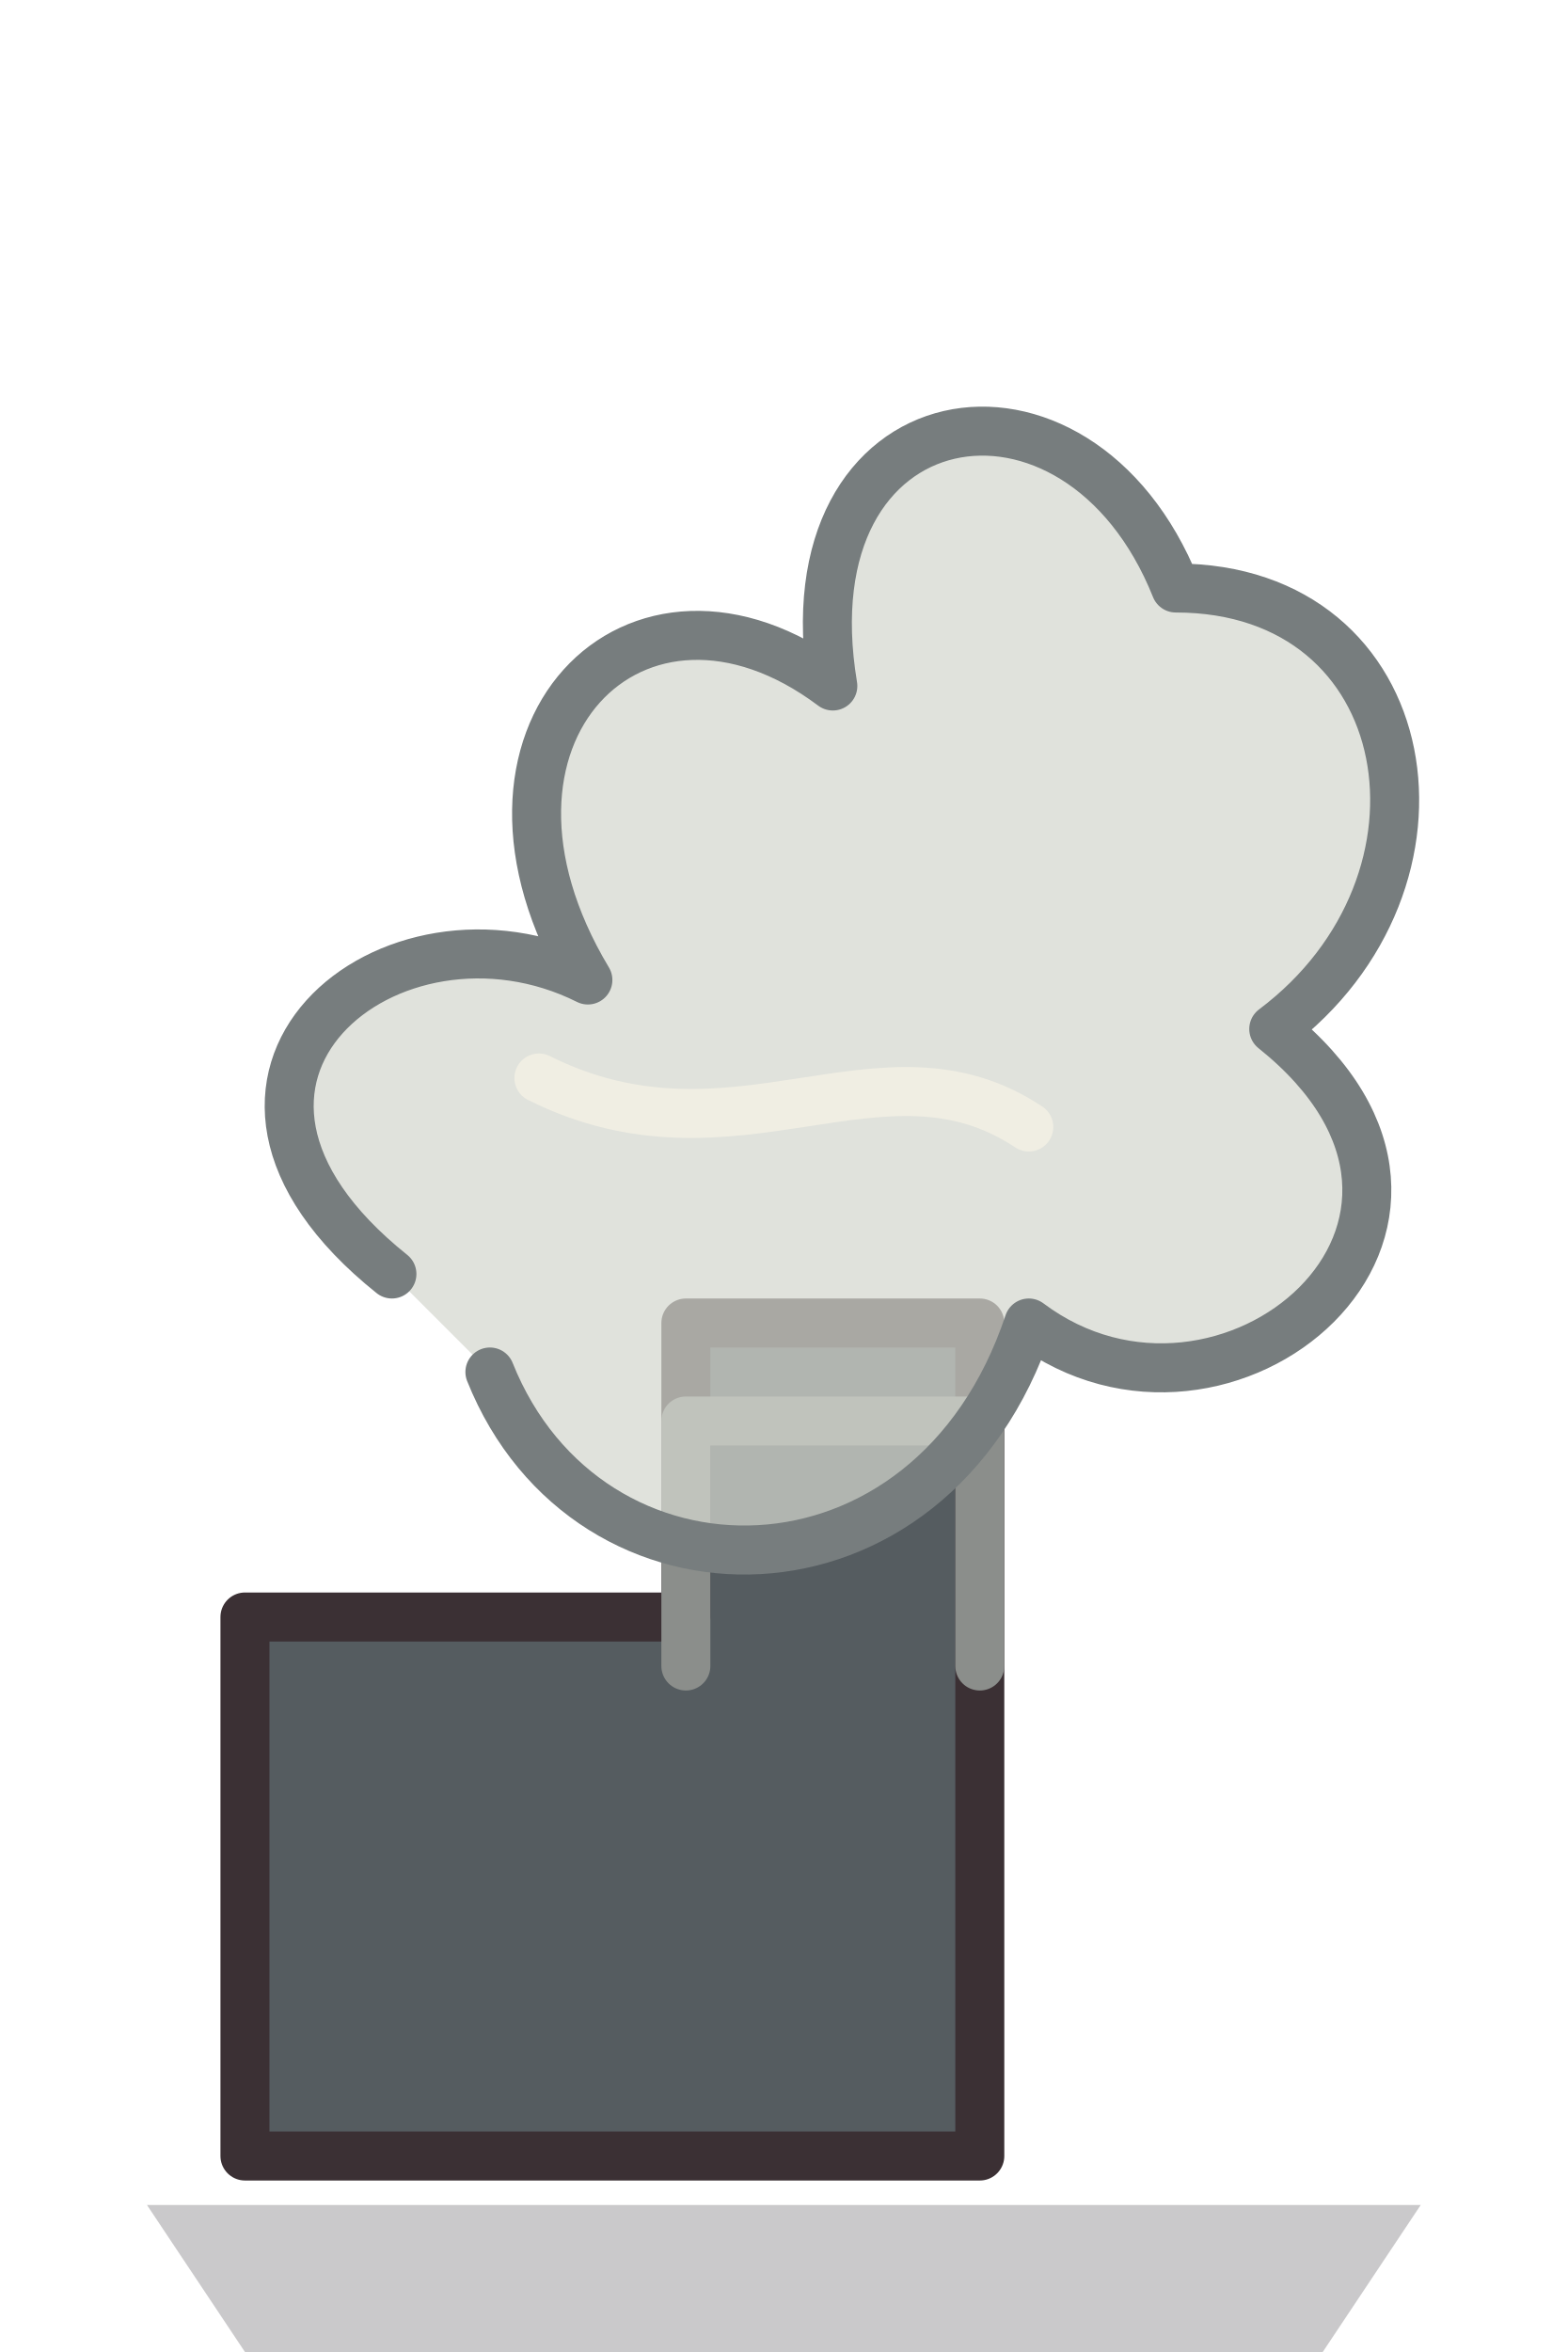
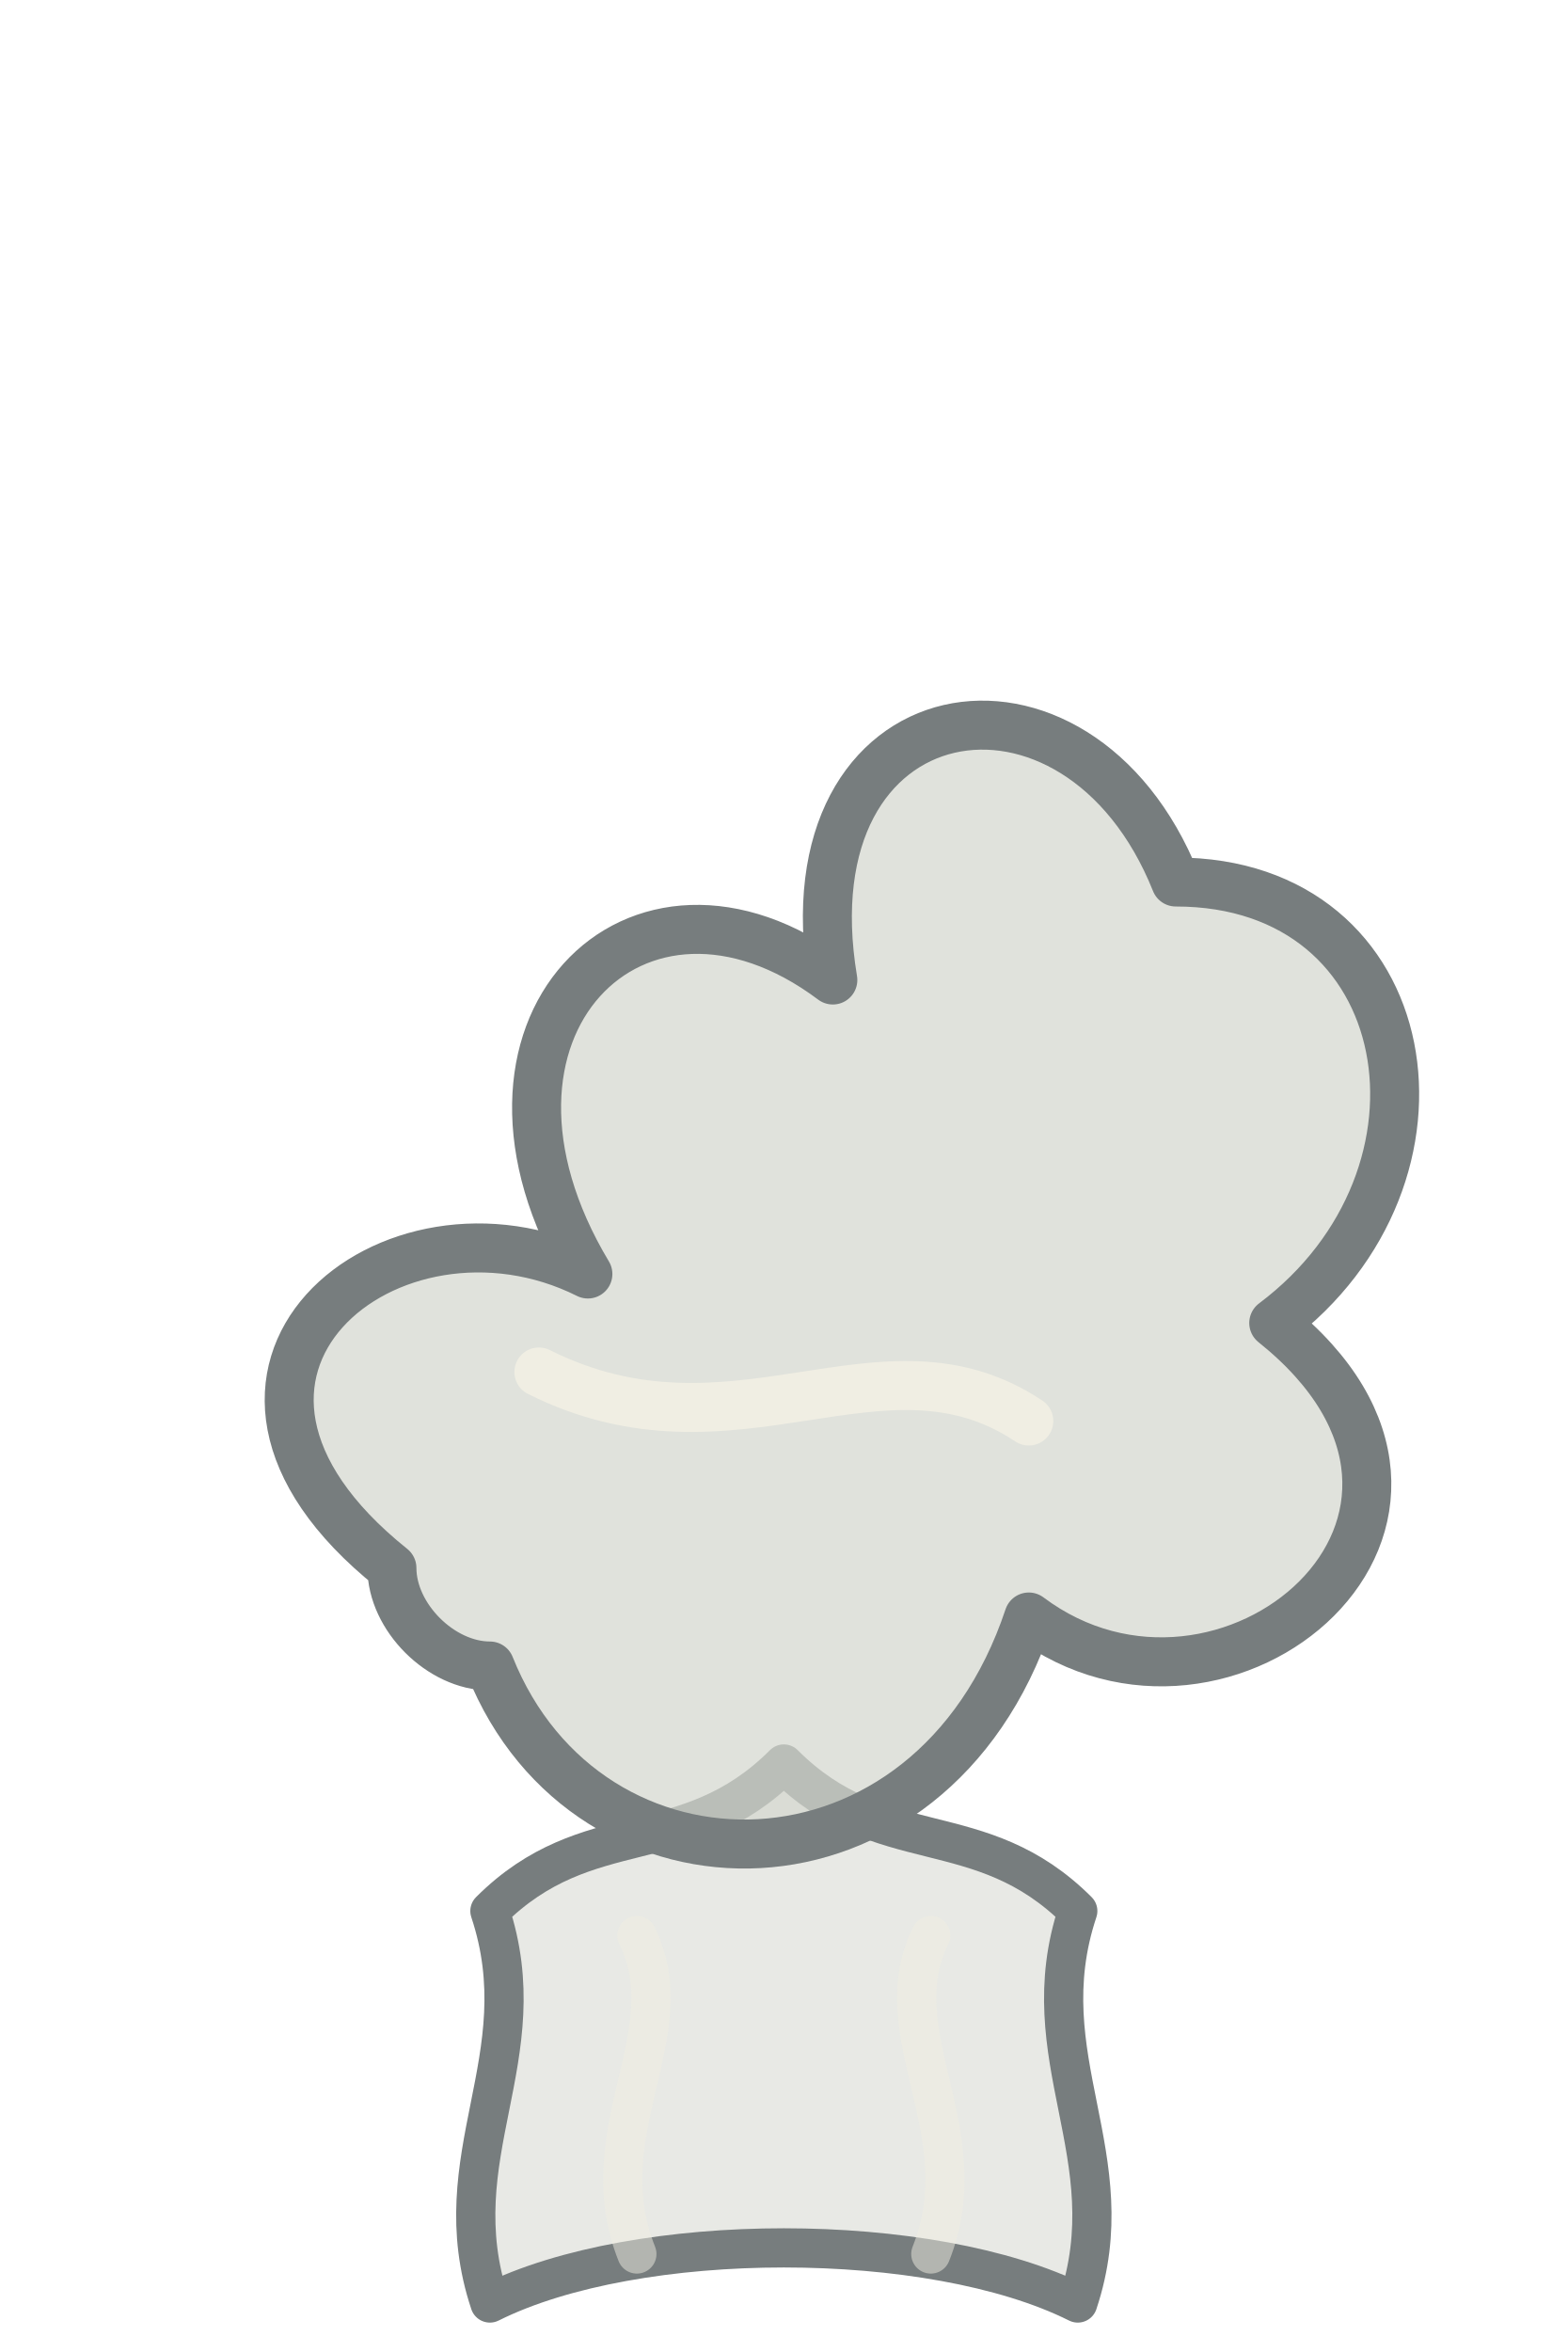
<svg xmlns="http://www.w3.org/2000/svg" width="32" height="48" viewBox="0 0 32 48" shape-rendering="geometricPrecision" stroke="#3b3034" stroke-linejoin="round" stroke-linecap="round">
-   <path d="M3 45H29L27 48H5Z" fill="#221f28" fill-opacity="0.24" stroke="none" />
-   <path d="M5 44V33H14V27H20V44Z" fill="#555c60" stroke-width="1" />
-   <path d="M14 34V29H20V34" fill="none" stroke="#8b8e8b" stroke-width="1" />
-   <path d="M8 26C3 22 8 18 12 20C9 15 13 11 17 14C16 8 22 7 24 12C29 12 30 18 26 21C31 25 25 30 21 27C19 33 12 33 10 28" fill="#d5d7cf" fill-opacity="0.72" stroke="#777d7e" stroke-width="1" />
-   <path d="M11 22C15 24 18 21 21 23" fill="none" stroke="#f0eee3" stroke-width="1" stroke-linecap="round" />
+   <path d="M10 47C9 44 11 42 10 39C12 37 14 38 16 36C18 38 20 37 22 39C21 42 23 44 22 47C19 45.5 13 45.5 10 47Z" fill="#d5d7cf" fill-opacity="0.55" stroke="#777d7e" stroke-width="0.8" />
+   <path d="M13 46C12 43.5 14 41.5 13 39.5M19 46C20 43.5 18 41.5 19 39.5" fill="none" stroke="#f0eee3" stroke-width="0.8" stroke-opacity="0.5" />
+   <path d="M8 32C3 28 8 24 12 26C9 21 13 17 17 20C16 14 22 13 24 18C29 18 30 24 26 27C31 31 25 36 21 33C19 39 12 39 10 34C9 34 8 33 8 32Z" fill="#d5d7cf" fill-opacity="0.72" stroke="#777d7e" stroke-width="1" />
+   <path d="M11 28C15 30 18 27 21 29" fill="none" stroke="#f0eee3" stroke-width="1" />
</svg>
